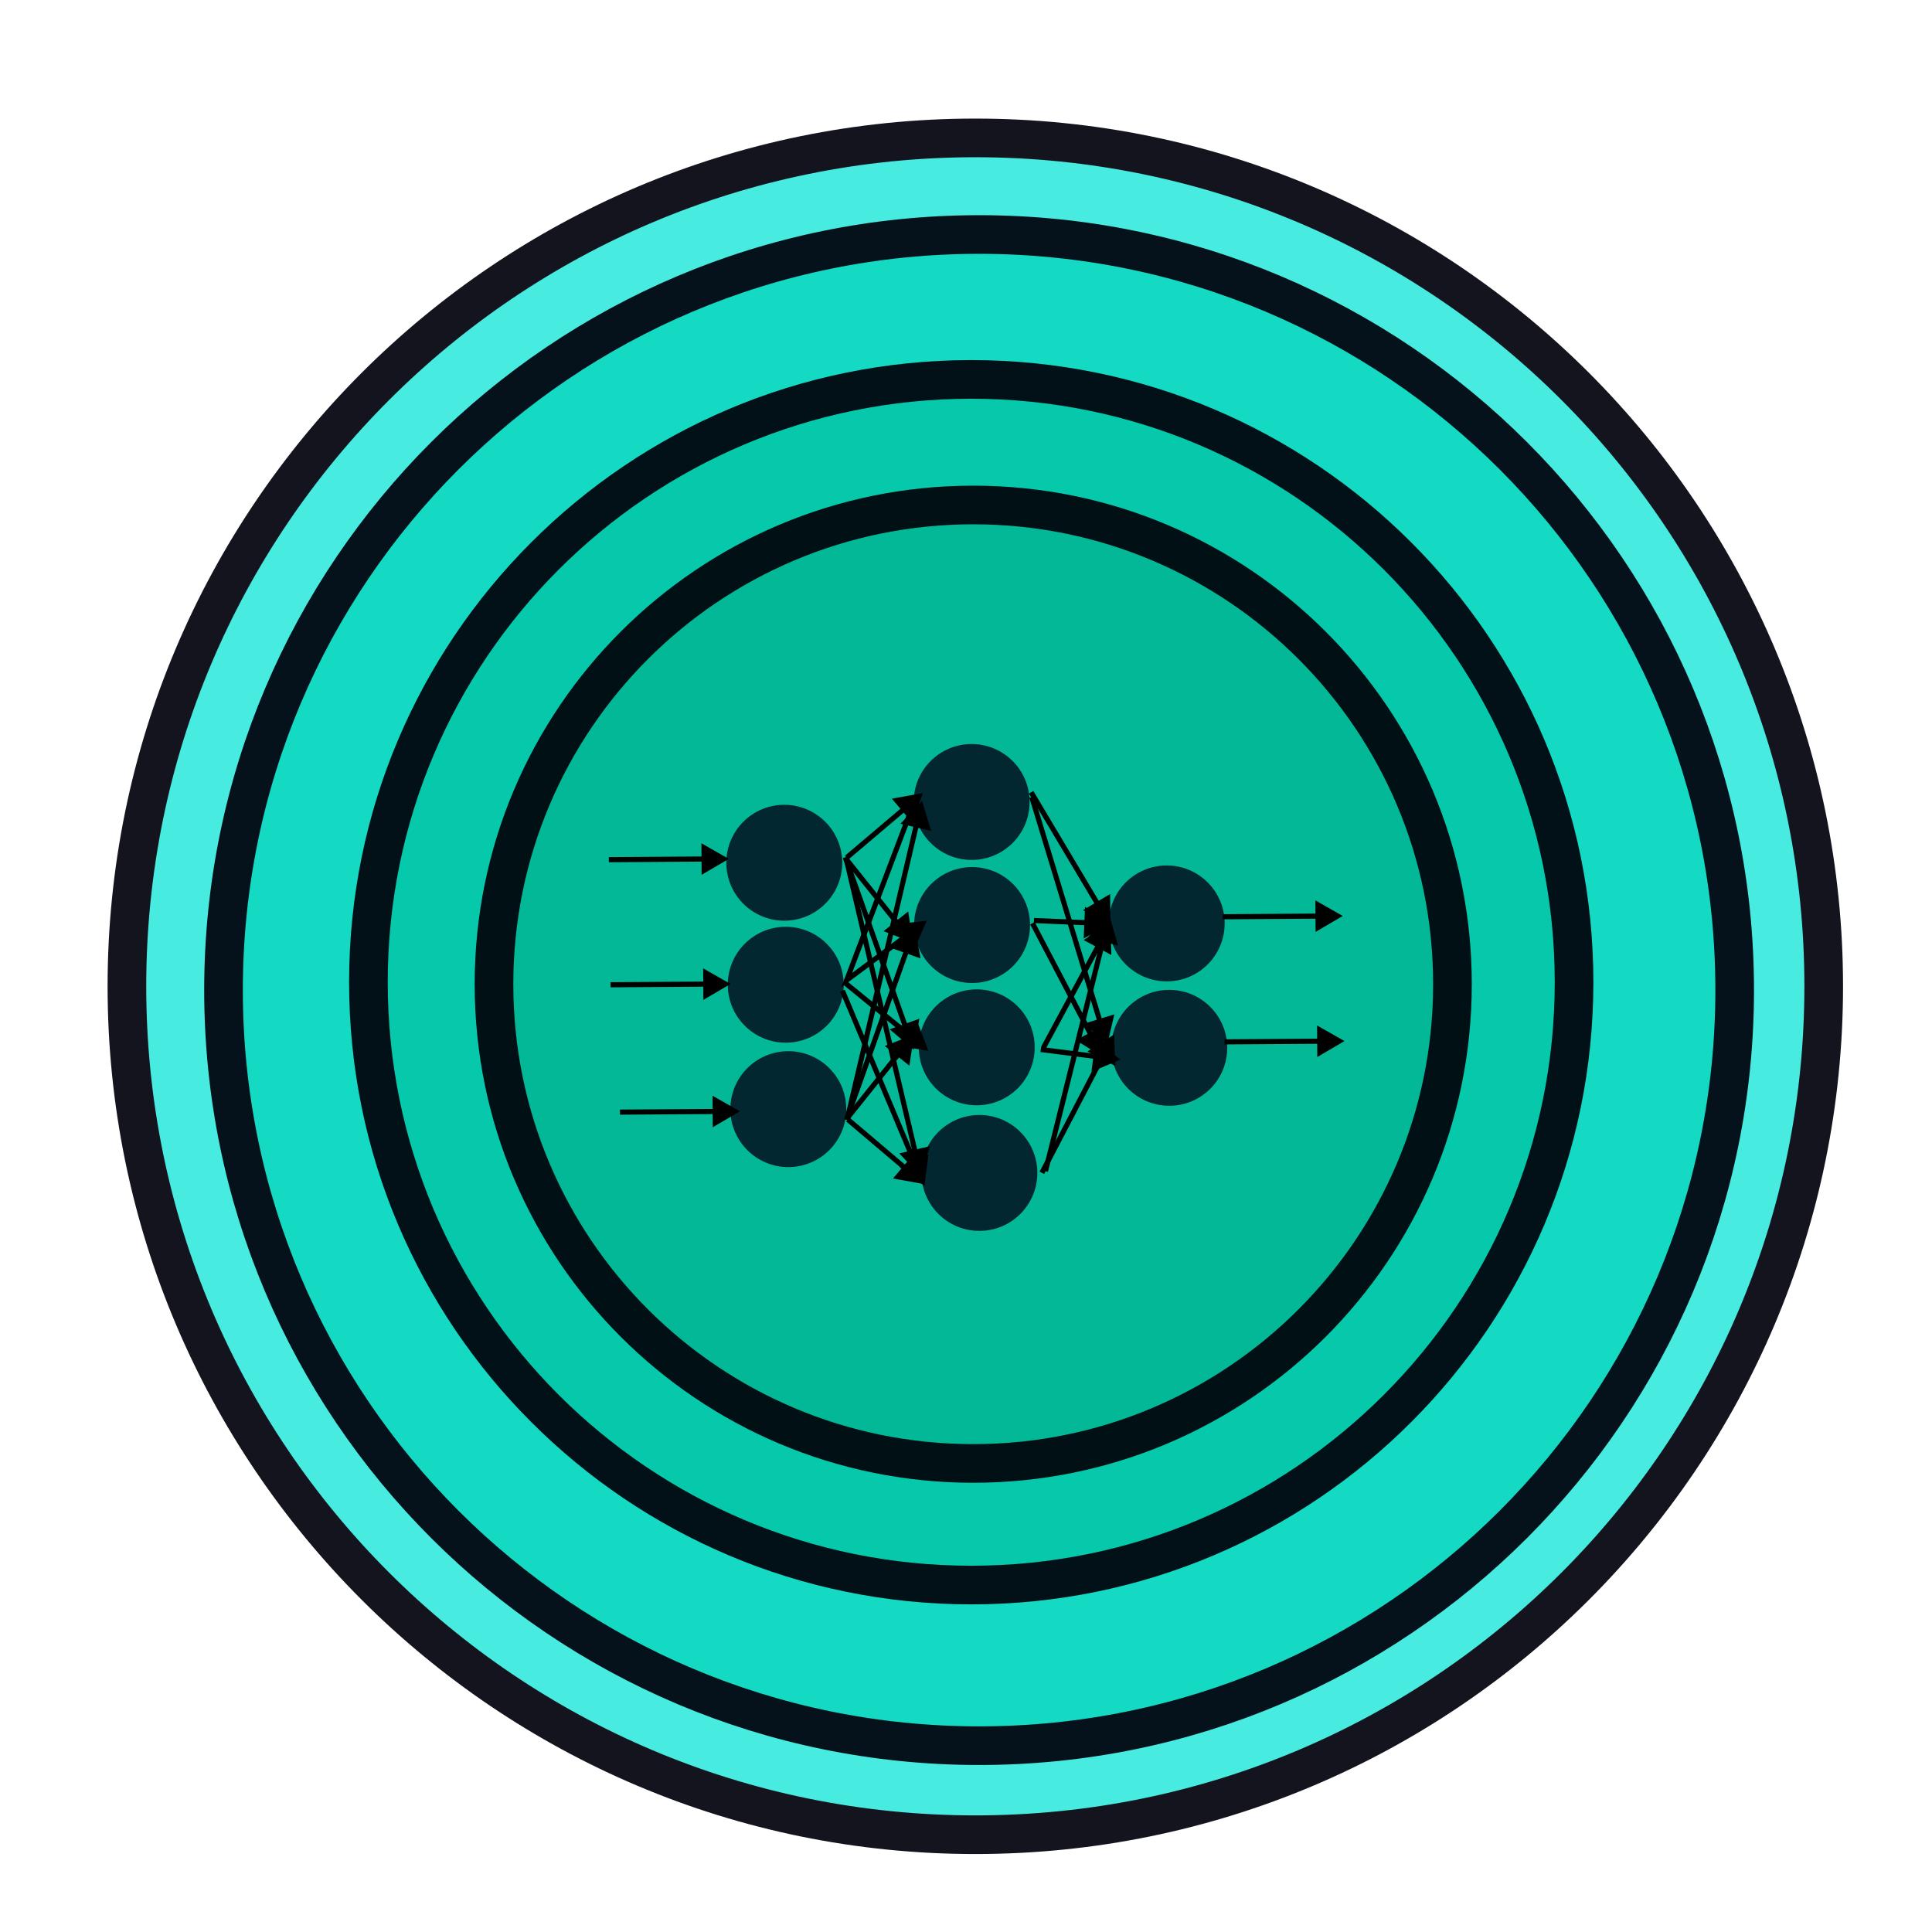
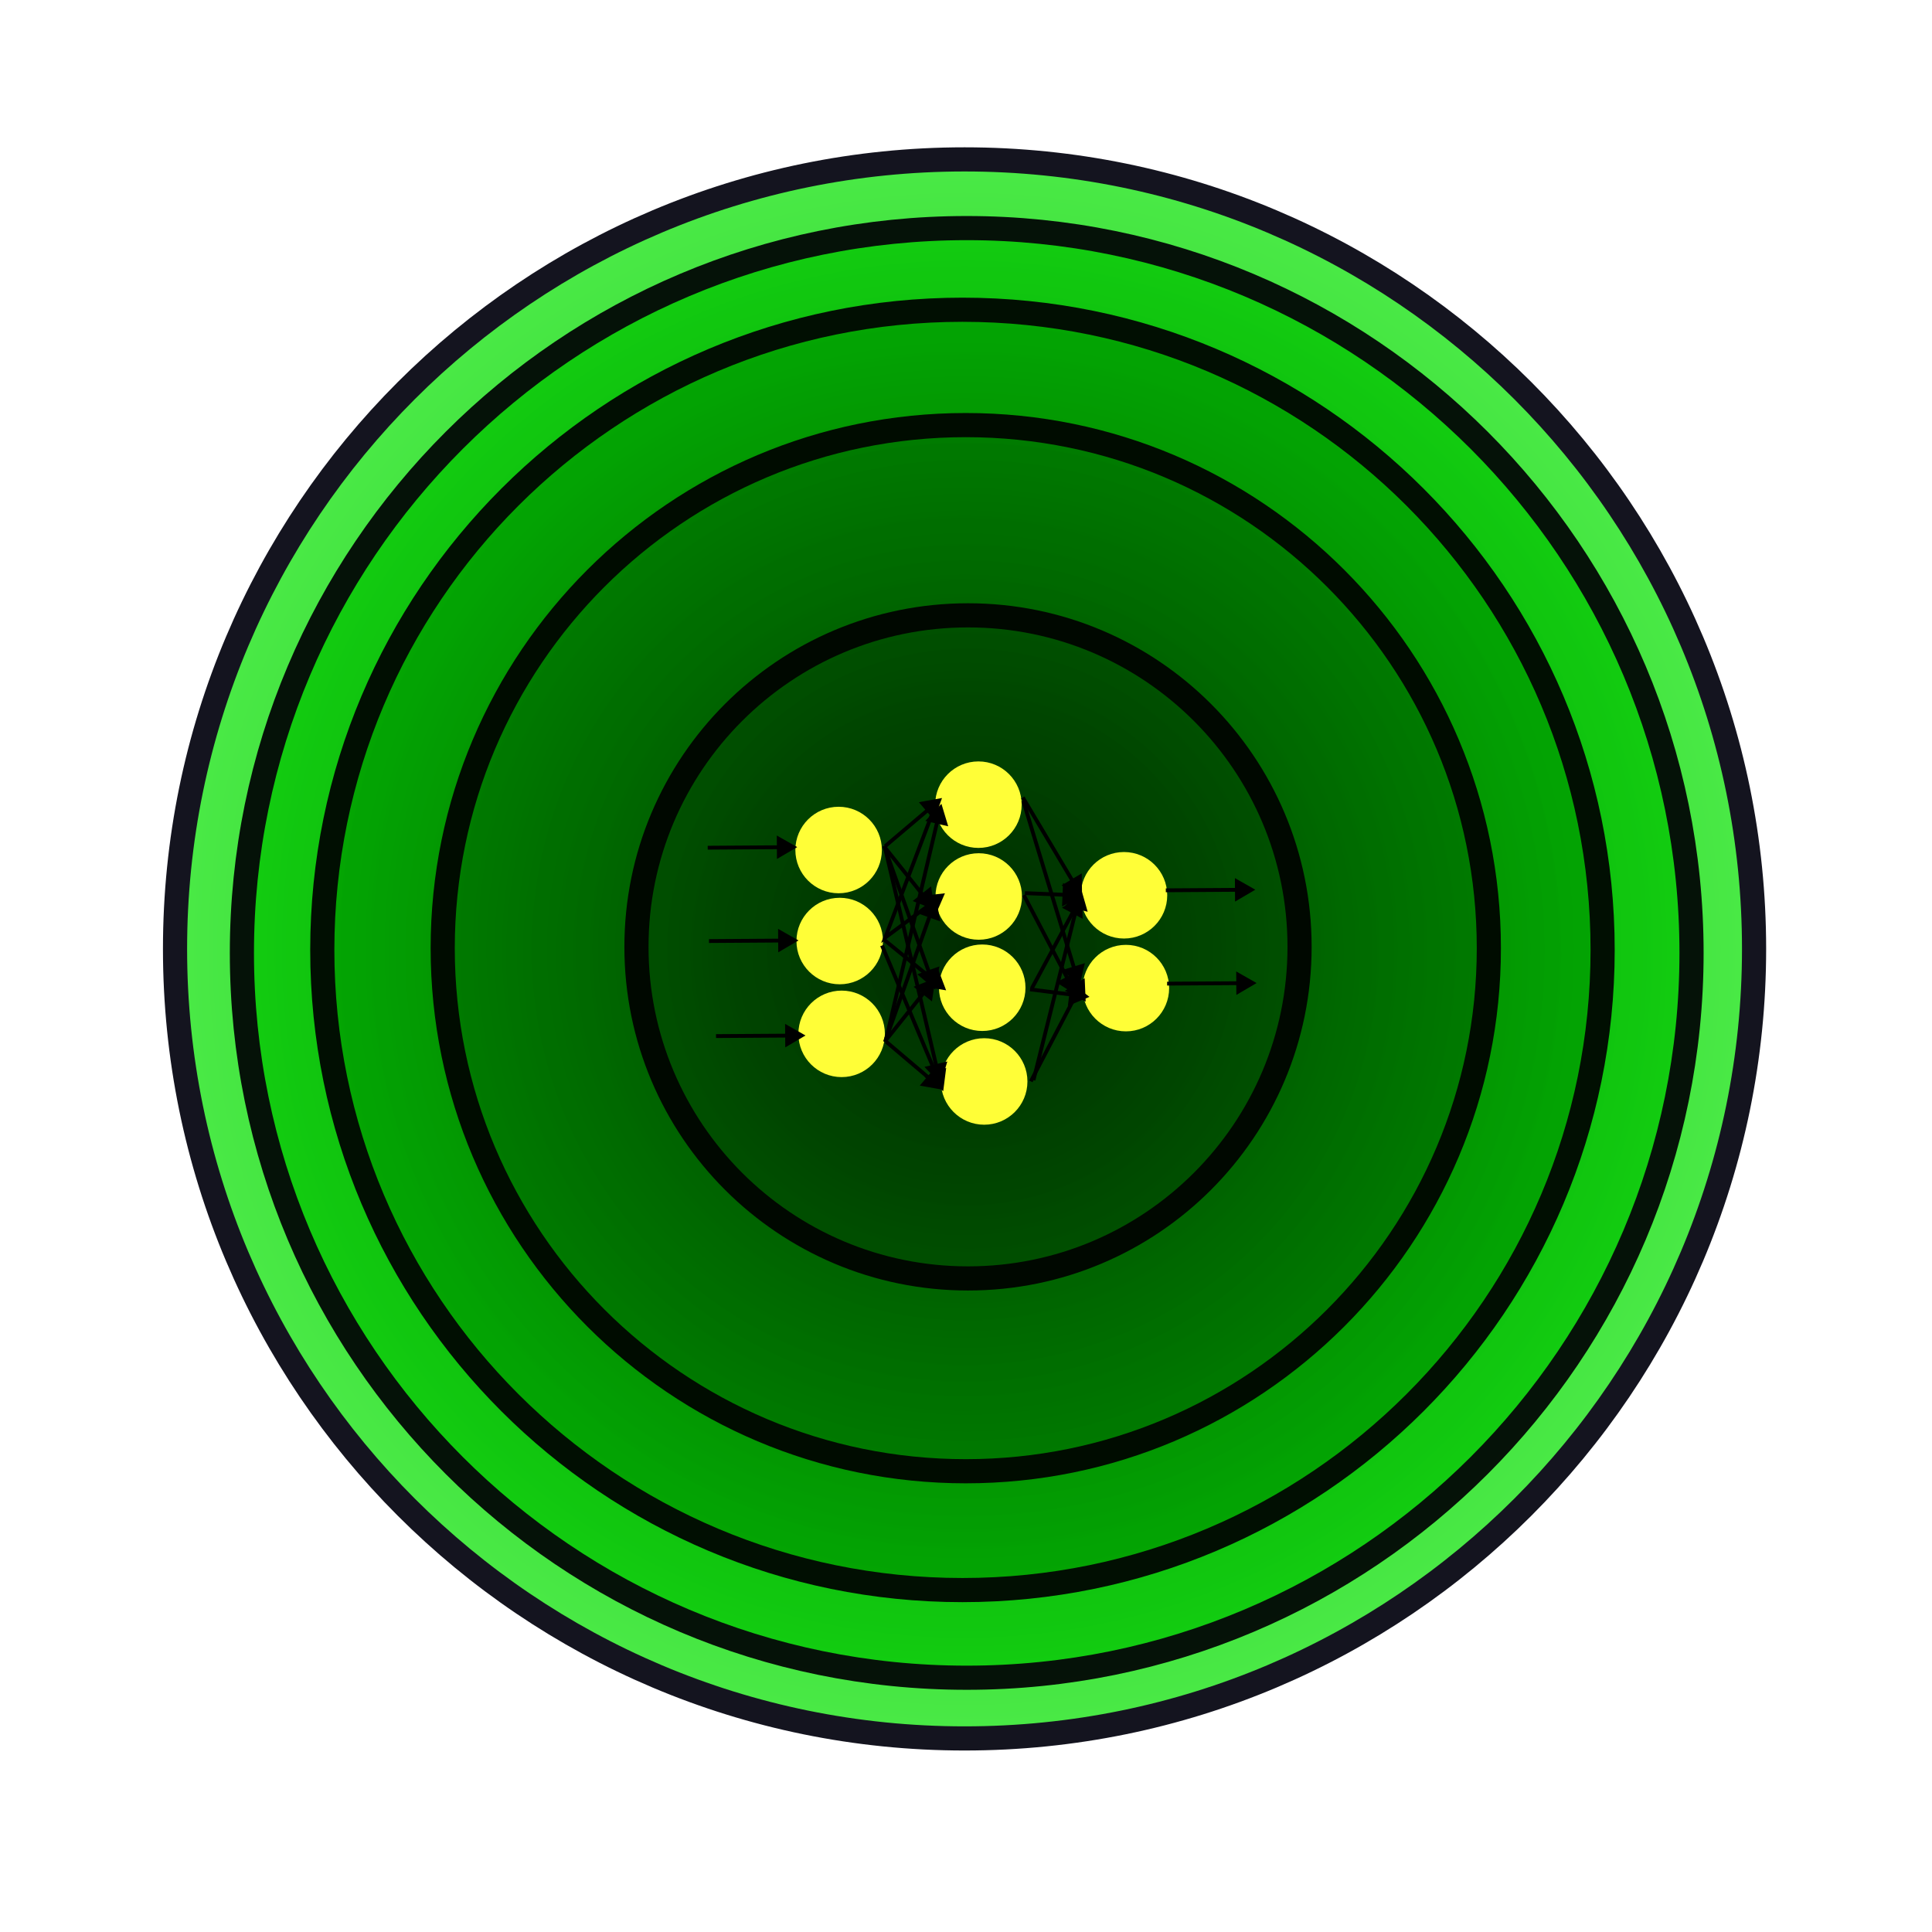
- <svg xmlns="http://www.w3.org/2000/svg" width="100mm" height="100mm" viewBox="0 0 100 100">
-   <defs>
+ <svg xmlns="http://www.w3.org/2000/svg" xmlns:xlink="http://www.w3.org/1999/xlink" width="200mm" height="200mm" viewBox="0 0 200 200" version="1.1" id="svg55">
+   <defs id="defs20">
+     <linearGradient id="linearGradient55">
+       <stop style="stop-color:#18b418;stop-opacity:1;" offset="0" id="stop55" />
+       <stop style="stop-color:#4beb47;stop-opacity:1;" offset="1" id="stop56" />
+     </linearGradient>
    <marker id="a" markerHeight="1" markerWidth="1" orient="auto-start-reverse" preserveAspectRatio="xMidYMid" refX="0" refY="0" style="overflow:visible" viewBox="0 0 1 1">
-       <path d="m5.77 0-8.65 5V-5Z" style="fill:context-stroke;fill-rule:evenodd;stroke:context-stroke;stroke-width:1pt" transform="scale(.5)" />
+       <path d="M 5.77,0 -2.88,5 V -5 Z" style="fill:context-stroke;fill-rule:evenodd;stroke:context-stroke;stroke-width:1pt" transform="scale(0.5)" id="path1" />
    </marker>
    <marker id="b" markerHeight="1" markerWidth="1" orient="auto-start-reverse" preserveAspectRatio="xMidYMid" refX="0" refY="0" style="overflow:visible" viewBox="0 0 1 1">
-       <path d="m5.77 0-8.65 5V-5Z" style="fill:context-stroke;fill-rule:evenodd;stroke:context-stroke;stroke-width:1pt" transform="scale(.5)" />
+       <path d="M 5.77,0 -2.88,5 V -5 Z" style="fill:context-stroke;fill-rule:evenodd;stroke:context-stroke;stroke-width:1pt" transform="scale(0.5)" id="path2" />
    </marker>
    <marker id="c" markerHeight="1" markerWidth="1" orient="auto-start-reverse" preserveAspectRatio="xMidYMid" refX="0" refY="0" style="overflow:visible" viewBox="0 0 1 1">
-       <path d="m5.77 0-8.65 5V-5Z" style="fill:context-stroke;fill-rule:evenodd;stroke:context-stroke;stroke-width:1pt" transform="scale(.5)" />
+       <path d="M 5.77,0 -2.88,5 V -5 Z" style="fill:context-stroke;fill-rule:evenodd;stroke:context-stroke;stroke-width:1pt" transform="scale(0.5)" id="path3" />
    </marker>
    <marker id="i" markerHeight="1" markerWidth="1" orient="auto-start-reverse" preserveAspectRatio="xMidYMid" refX="0" refY="0" style="overflow:visible" viewBox="0 0 1 1">
-       <path d="m5.77 0-8.65 5V-5Z" style="fill:context-stroke;fill-rule:evenodd;stroke:context-stroke;stroke-width:1pt" transform="scale(.5)" />
+       <path d="M 5.77,0 -2.88,5 V -5 Z" style="fill:context-stroke;fill-rule:evenodd;stroke:context-stroke;stroke-width:1pt" transform="scale(0.5)" id="path4" />
    </marker>
    <marker id="h" markerHeight="1" markerWidth="1" orient="auto-start-reverse" preserveAspectRatio="xMidYMid" refX="0" refY="0" style="overflow:visible" viewBox="0 0 1 1">
-       <path d="m5.77 0-8.65 5V-5Z" style="fill:context-stroke;fill-rule:evenodd;stroke:context-stroke;stroke-width:1pt" transform="scale(.5)" />
+       <path d="M 5.77,0 -2.88,5 V -5 Z" style="fill:context-stroke;fill-rule:evenodd;stroke:context-stroke;stroke-width:1pt" transform="scale(0.5)" id="path5" />
    </marker>
    <marker id="f" markerHeight="1" markerWidth="1" orient="auto-start-reverse" preserveAspectRatio="xMidYMid" refX="0" refY="0" style="overflow:visible" viewBox="0 0 1 1">
-       <path d="m5.77 0-8.65 5V-5Z" style="fill:context-stroke;fill-rule:evenodd;stroke:context-stroke;stroke-width:1pt" transform="scale(.5)" />
+       <path d="M 5.77,0 -2.88,5 V -5 Z" style="fill:context-stroke;fill-rule:evenodd;stroke:context-stroke;stroke-width:1pt" transform="scale(0.5)" id="path6" />
    </marker>
    <marker id="g" markerHeight="1" markerWidth="1" orient="auto-start-reverse" preserveAspectRatio="xMidYMid" refX="0" refY="0" style="overflow:visible" viewBox="0 0 1 1">
-       <path d="m5.77 0-8.65 5V-5Z" style="fill:context-stroke;fill-rule:evenodd;stroke:context-stroke;stroke-width:1pt" transform="scale(.5)" />
+       <path d="M 5.77,0 -2.88,5 V -5 Z" style="fill:context-stroke;fill-rule:evenodd;stroke:context-stroke;stroke-width:1pt" transform="scale(0.5)" id="path7" />
    </marker>
    <marker id="k" markerHeight="1" markerWidth="1" orient="auto-start-reverse" preserveAspectRatio="xMidYMid" refX="0" refY="0" style="overflow:visible" viewBox="0 0 1 1">
-       <path d="m5.77 0-8.65 5V-5Z" style="fill:context-stroke;fill-rule:evenodd;stroke:context-stroke;stroke-width:1pt" transform="scale(.5)" />
+       <path d="M 5.77,0 -2.88,5 V -5 Z" style="fill:context-stroke;fill-rule:evenodd;stroke:context-stroke;stroke-width:1pt" transform="scale(0.5)" id="path8" />
    </marker>
    <marker id="m" markerHeight="1" markerWidth="1" orient="auto-start-reverse" preserveAspectRatio="xMidYMid" refX="0" refY="0" style="overflow:visible" viewBox="0 0 1 1">
-       <path d="m5.77 0-8.65 5V-5Z" style="fill:context-stroke;fill-rule:evenodd;stroke:context-stroke;stroke-width:1pt" transform="scale(.5)" />
+       <path d="M 5.77,0 -2.88,5 V -5 Z" style="fill:context-stroke;fill-rule:evenodd;stroke:context-stroke;stroke-width:1pt" transform="scale(0.5)" id="path9" />
    </marker>
    <marker id="l" markerHeight="1" markerWidth="1" orient="auto-start-reverse" preserveAspectRatio="xMidYMid" refX="0" refY="0" style="overflow:visible" viewBox="0 0 1 1">
-       <path d="m5.77 0-8.65 5V-5Z" style="fill:context-stroke;fill-rule:evenodd;stroke:context-stroke;stroke-width:1pt" transform="scale(.5)" />
+       <path d="M 5.77,0 -2.88,5 V -5 Z" style="fill:context-stroke;fill-rule:evenodd;stroke:context-stroke;stroke-width:1pt" transform="scale(0.5)" id="path10" />
    </marker>
    <marker id="j" markerHeight="1" markerWidth="1" orient="auto-start-reverse" preserveAspectRatio="xMidYMid" refX="0" refY="0" style="overflow:visible" viewBox="0 0 1 1">
-       <path d="m5.77 0-8.65 5V-5Z" style="fill:context-stroke;fill-rule:evenodd;stroke:context-stroke;stroke-width:1pt" transform="scale(.5)" />
+       <path d="M 5.77,0 -2.88,5 V -5 Z" style="fill:context-stroke;fill-rule:evenodd;stroke:context-stroke;stroke-width:1pt" transform="scale(0.5)" id="path11" />
    </marker>
    <marker id="n" markerHeight="1" markerWidth="1" orient="auto-start-reverse" preserveAspectRatio="xMidYMid" refX="0" refY="0" style="overflow:visible" viewBox="0 0 1 1">
-       <path d="m5.77 0-8.65 5V-5Z" style="fill:context-stroke;fill-rule:evenodd;stroke:context-stroke;stroke-width:1pt" transform="scale(.5)" />
+       <path d="M 5.77,0 -2.88,5 V -5 Z" style="fill:context-stroke;fill-rule:evenodd;stroke:context-stroke;stroke-width:1pt" transform="scale(0.5)" id="path12" />
    </marker>
    <marker id="o" markerHeight="1" markerWidth="1" orient="auto-start-reverse" preserveAspectRatio="xMidYMid" refX="0" refY="0" style="overflow:visible" viewBox="0 0 1 1">
-       <path d="m5.77 0-8.65 5V-5Z" style="fill:context-stroke;fill-rule:evenodd;stroke:context-stroke;stroke-width:1pt" transform="scale(.5)" />
+       <path d="M 5.77,0 -2.88,5 V -5 Z" style="fill:context-stroke;fill-rule:evenodd;stroke:context-stroke;stroke-width:1pt" transform="scale(0.5)" id="path13" />
    </marker>
    <marker id="p" markerHeight="1" markerWidth="1" orient="auto-start-reverse" preserveAspectRatio="xMidYMid" refX="0" refY="0" style="overflow:visible" viewBox="0 0 1 1">
-       <path d="m5.77 0-8.65 5V-5Z" style="fill:context-stroke;fill-rule:evenodd;stroke:context-stroke;stroke-width:1pt" transform="scale(.5)" />
+       <path d="M 5.77,0 -2.88,5 V -5 Z" style="fill:context-stroke;fill-rule:evenodd;stroke:context-stroke;stroke-width:1pt" transform="scale(0.5)" id="path14" />
    </marker>
    <marker id="t" markerHeight="1" markerWidth="1" orient="auto-start-reverse" preserveAspectRatio="xMidYMid" refX="0" refY="0" style="overflow:visible" viewBox="0 0 1 1">
-       <path d="m5.77 0-8.65 5V-5Z" style="fill:context-stroke;fill-rule:evenodd;stroke:context-stroke;stroke-width:1pt" transform="scale(.5)" />
+       <path d="M 5.77,0 -2.88,5 V -5 Z" style="fill:context-stroke;fill-rule:evenodd;stroke:context-stroke;stroke-width:1pt" transform="scale(0.5)" id="path15" />
    </marker>
    <marker id="q" markerHeight="1" markerWidth="1" orient="auto-start-reverse" preserveAspectRatio="xMidYMid" refX="0" refY="0" style="overflow:visible" viewBox="0 0 1 1">
-       <path d="m5.77 0-8.65 5V-5Z" style="fill:context-stroke;fill-rule:evenodd;stroke:context-stroke;stroke-width:1pt" transform="scale(.5)" />
+       <path d="M 5.77,0 -2.88,5 V -5 Z" style="fill:context-stroke;fill-rule:evenodd;stroke:context-stroke;stroke-width:1pt" transform="scale(0.5)" id="path16" />
    </marker>
    <marker id="r" markerHeight="1" markerWidth="1" orient="auto-start-reverse" preserveAspectRatio="xMidYMid" refX="0" refY="0" style="overflow:visible" viewBox="0 0 1 1">
-       <path d="m5.77 0-8.65 5V-5Z" style="fill:context-stroke;fill-rule:evenodd;stroke:context-stroke;stroke-width:1pt" transform="scale(.5)" />
+       <path d="M 5.77,0 -2.88,5 V -5 Z" style="fill:context-stroke;fill-rule:evenodd;stroke:context-stroke;stroke-width:1pt" transform="scale(0.5)" id="path17" />
    </marker>
    <marker id="s" markerHeight="1" markerWidth="1" orient="auto-start-reverse" preserveAspectRatio="xMidYMid" refX="0" refY="0" style="overflow:visible" viewBox="0 0 1 1">
-       <path d="m5.77 0-8.65 5V-5Z" style="fill:context-stroke;fill-rule:evenodd;stroke:context-stroke;stroke-width:1pt" transform="scale(.5)" />
+       <path d="M 5.77,0 -2.88,5 V -5 Z" style="fill:context-stroke;fill-rule:evenodd;stroke:context-stroke;stroke-width:1pt" transform="scale(0.5)" id="path18" />
    </marker>
    <marker id="d" markerHeight="1" markerWidth="1" orient="auto-start-reverse" preserveAspectRatio="xMidYMid" refX="0" refY="0" style="overflow:visible" viewBox="0 0 1 1">
-       <path d="m5.77 0-8.65 5V-5Z" style="fill:context-stroke;fill-rule:evenodd;stroke:context-stroke;stroke-width:1pt" transform="scale(.5)" />
+       <path d="M 5.77,0 -2.88,5 V -5 Z" style="fill:context-stroke;fill-rule:evenodd;stroke:context-stroke;stroke-width:1pt" transform="scale(0.5)" id="path19" />
    </marker>
    <marker id="e" markerHeight="1" markerWidth="1" orient="auto-start-reverse" preserveAspectRatio="xMidYMid" refX="0" refY="0" style="overflow:visible" viewBox="0 0 1 1">
-       <path d="m5.77 0-8.65 5V-5Z" style="fill:context-stroke;fill-rule:evenodd;stroke:context-stroke;stroke-width:1pt" transform="scale(.5)" />
+       <path d="M 5.77,0 -2.88,5 V -5 Z" style="fill:context-stroke;fill-rule:evenodd;stroke:context-stroke;stroke-width:1pt" transform="scale(0.5)" id="path20" />
    </marker>
+     <radialGradient xlink:href="#linearGradient55" id="radialGradient61" gradientUnits="userSpaceOnUse" cx="49.913" cy="49.913" fx="49.913" fy="49.913" r="44.913" gradientTransform="matrix(1.861212,0,0,1.861212,6.95102,5.332579)" />
+     <radialGradient xlink:href="#linearGradient55" id="radialGradient62" gradientUnits="userSpaceOnUse" cx="49.913" cy="49.913" fx="49.913" fy="49.913" r="44.913" gradientTransform="matrix(1.918556,0,0,1.918556,3.937102,2.508362)" />
+     <radialGradient xlink:href="#linearGradient55" id="radialGradient63" gradientUnits="userSpaceOnUse" cx="49.913" cy="49.913" fx="49.913" fy="49.913" r="44.913" gradientTransform="matrix(2.123904,0,0,2.123904,-5.928832,-7.228576)" />
+     <radialGradient xlink:href="#linearGradient55" id="radialGradient64" gradientUnits="userSpaceOnUse" cx="49.913" cy="49.913" fx="49.913" fy="49.913" r="44.913" gradientTransform="matrix(1.383667,0,0,1.383667,31.29531,29.10777)" />
+     <radialGradient xlink:href="#linearGradient55" id="radialGradient64-3" gradientUnits="userSpaceOnUse" cx="49.913" cy="49.913" fx="49.913" fy="49.913" r="44.913" gradientTransform="matrix(2.182966,0,0,2.182966,-8.745464,-10.56888)" />
  </defs>
-   <g style="fill:#47ebdf;fill-opacity:1" transform="translate(.569 1.138)">
-     <circle cx="49.913" cy="49.913" r="43.913" style="mix-blend-mode:multiply;fill:#47ebdf;fill-opacity:1;stroke:#14141f;stroke-width:2;stroke-linejoin:round;stroke-dasharray:none;stroke-dashoffset:0;stroke-opacity:1;paint-order:normal" />
-     <circle cx="50.109" cy="50.109" r="39.109" style="mix-blend-mode:multiply;fill:#47ebdf;fill-opacity:1;stroke:#14141f;stroke-width:2;stroke-linejoin:round;stroke-dasharray:none;stroke-dashoffset:0;stroke-opacity:1;paint-order:normal" />
-     <circle cx="49.702" cy="49.702" r="31.202" style="mix-blend-mode:multiply;fill:#47ebdf;fill-opacity:1;stroke:#14141f;stroke-width:2;stroke-linejoin:round;stroke-dasharray:none;stroke-dashoffset:0;stroke-opacity:1;paint-order:normal" />
-     <circle cx="49.805" cy="49.805" r="24.805" style="mix-blend-mode:multiply;fill:#47ebdf;fill-opacity:1;stroke:#14141f;stroke-width:2;stroke-linejoin:round;stroke-dasharray:none;stroke-dashoffset:0;stroke-opacity:1;paint-order:normal" />
+   <g id="g64" style="stroke-width:2.5;stroke-dasharray:none">
+     <circle cx="99.85" cy="98.231" r="81.731" style="mix-blend-mode:multiply;fill:url(#radialGradient61);fill-opacity:1;stroke:#14141f;stroke-width:2.5;stroke-linejoin:round;stroke-dasharray:none;stroke-dashoffset:0;stroke-opacity:1;paint-order:normal" id="circle20" />
+     <circle cx="100.074" cy="98.645" r="75.033" style="mix-blend-mode:multiply;fill:url(#radialGradient62);fill-opacity:1;stroke:#14141f;stroke-width:2.5;stroke-linejoin:round;stroke-dasharray:none;stroke-dashoffset:0;stroke-opacity:1;paint-order:normal" id="circle21" />
+     <circle cx="99.633" cy="98.334" r="66.27" style="mix-blend-mode:multiply;fill:url(#radialGradient63);fill-opacity:1;stroke:#14141f;stroke-width:2.5;stroke-linejoin:round;stroke-dasharray:none;stroke-dashoffset:0;stroke-opacity:1;paint-order:normal" id="circle22" />
+     <circle cx="100.209" cy="98.021" r="34.322" style="mix-blend-mode:multiply;fill:url(#radialGradient64);fill-opacity:1;stroke:#14141f;stroke-width:2.5;stroke-linejoin:round;stroke-dasharray:none;stroke-dashoffset:0;stroke-opacity:1;paint-order:normal" id="circle23" />
+     <circle cx="99.977" cy="98.154" r="54.148" style="mix-blend-mode:multiply;fill:url(#radialGradient64-3);fill-opacity:1;stroke:#14141f;stroke-width:2.5;stroke-linejoin:round;stroke-dasharray:none;stroke-dashoffset:0;stroke-opacity:1;paint-order:normal" id="circle23-3" />
  </g>
-   <g transform="translate(-.948 -.38)">
-     <circle cx="41.542" cy="45.036" r="3" style="fill:#032730;fill-opacity:1;stroke:none;stroke-width:2.062;stroke-linejoin:round;stroke-dasharray:none;stroke-dashoffset:0;stroke-opacity:1;paint-order:normal" />
-     <circle cx="41.618" cy="51.35" r="3" style="fill:#032730;fill-opacity:1;stroke:none;stroke-width:2.062;stroke-linejoin:round;stroke-dasharray:none;stroke-dashoffset:0;stroke-opacity:1;paint-order:normal" />
-     <circle cx="41.751" cy="57.789" r="3" style="fill:#032730;fill-opacity:1;stroke:none;stroke-width:2.062;stroke-linejoin:round;stroke-dasharray:none;stroke-dashoffset:0;stroke-opacity:1;paint-order:normal" />
-     <circle cx="51.24" cy="41.891" r="3" style="fill:#032730;fill-opacity:1;stroke:none;stroke-width:2.062;stroke-linejoin:round;stroke-dasharray:none;stroke-dashoffset:0;stroke-opacity:1;paint-order:normal" />
-     <circle cx="51.262" cy="48.26" r="3" style="fill:#032730;fill-opacity:1;stroke:none;stroke-width:2.062;stroke-linejoin:round;stroke-dasharray:none;stroke-dashoffset:0;stroke-opacity:1;paint-order:normal" />
-     <circle cx="51.504" cy="54.59" r="3" style="fill:#032730;fill-opacity:1;stroke:none;stroke-width:2.062;stroke-linejoin:round;stroke-dasharray:none;stroke-dashoffset:0;stroke-opacity:1;paint-order:normal" />
-     <circle cx="51.64" cy="61.091" r="3" style="fill:#032730;fill-opacity:1;stroke:none;stroke-width:2.062;stroke-linejoin:round;stroke-dasharray:none;stroke-dashoffset:0;stroke-opacity:1;paint-order:normal" />
-     <circle cx="61.337" cy="48.176" r="3" style="fill:#032730;fill-opacity:1;stroke:none;stroke-width:2.062;stroke-linejoin:round;stroke-dasharray:none;stroke-dashoffset:0;stroke-opacity:1;paint-order:normal" />
-     <circle cx="61.469" cy="54.615" r="3" style="fill:#032730;fill-opacity:1;stroke:none;stroke-width:2.062;stroke-linejoin:round;stroke-dasharray:none;stroke-dashoffset:0;stroke-opacity:1;paint-order:normal" />
-     <path d="m33.038 57.943 5.267-.035" style="fill:none;stroke:#000;stroke-width:.265px;stroke-linecap:butt;stroke-linejoin:miter;stroke-opacity:1;marker-end:url(#a)" />
-     <path d="m32.551 51.351 5.268-.035" style="fill:none;stroke:#000;stroke-width:.265px;stroke-linecap:butt;stroke-linejoin:miter;stroke-opacity:1;marker-end:url(#b)" />
-     <path d="m32.462 44.877 5.267-.036" style="fill:none;stroke:#000;stroke-width:.265px;stroke-linecap:butt;stroke-linejoin:miter;stroke-opacity:1;marker-end:url(#c)" />
-     <path d="m64.328 54.306 5.268-.035" style="fill:none;stroke:#000;stroke-width:.265px;stroke-linecap:butt;stroke-linejoin:miter;stroke-opacity:1;marker-end:url(#d)" />
-     <path d="m64.239 47.831 5.268-.035" style="fill:none;stroke:#000;stroke-width:.265px;stroke-linecap:butt;stroke-linejoin:miter;stroke-opacity:1;marker-end:url(#e)" />
-     <path d="m54.95 54.62 3.026-5.611" style="fill:none;stroke:#000;stroke-width:.265px;stroke-linecap:butt;stroke-linejoin:miter;stroke-opacity:1;marker-end:url(#f)" />
-     <path d="m55.06 61.001 3.081-12.335" style="fill:none;stroke:#000;stroke-width:.265px;stroke-linecap:butt;stroke-linejoin:miter;stroke-opacity:1;marker-end:url(#g)" />
-     <path d="m54.464 48.027 3.08.13" style="fill:none;stroke:#000;stroke-width:.265px;stroke-linecap:butt;stroke-linejoin:miter;stroke-opacity:1;marker-end:url(#h)" />
-     <path d="m54.32 41.389 3.627 6.087" style="fill:none;stroke:#000;stroke-width:.265px;stroke-linecap:butt;stroke-linejoin:miter;stroke-opacity:1;marker-end:url(#i)" />
-     <path d="m54.82 54.703 3.19.402" style="fill:none;stroke:#000;stroke-width:.265px;stroke-linecap:butt;stroke-linejoin:miter;stroke-opacity:1;marker-end:url(#j)" />
-     <path d="m54.875 61.084 3.3-6.322" style="fill:none;stroke:#000;stroke-width:.265px;stroke-linecap:butt;stroke-linejoin:miter;stroke-opacity:1;marker-end:url(#k)" />
-     <path d="m54.388 48.165 3.19 6.087" style="fill:none;stroke:#000;stroke-width:.265px;stroke-linecap:butt;stroke-linejoin:miter;stroke-opacity:1;marker-end:url(#l)" />
-     <path d="m54.353 41.636 3.628 11.936" style="fill:none;stroke:#000;stroke-width:.265px;stroke-linecap:butt;stroke-linejoin:miter;stroke-opacity:1;marker-end:url(#m)" />
-     <path d="m44.771 44.771 3.226-2.733" style="fill:none;stroke:#000;stroke-width:.265px;stroke-linecap:butt;stroke-linejoin:miter;stroke-opacity:1;marker-end:url(#a)" />
-     <path d="m44.77 44.88 2.842 3.554" style="fill:none;stroke:#000;stroke-width:.265px;stroke-linecap:butt;stroke-linejoin:miter;stroke-opacity:1;marker-end:url(#n)" />
-     <path d="m44.698 44.751 3.225 9.075" style="fill:none;stroke:#000;stroke-width:.265px;stroke-linecap:butt;stroke-linejoin:miter;stroke-opacity:1;marker-end:url(#o)" />
-     <path d="m44.734 44.77 3.663 15.58" style="fill:none;stroke:#000;stroke-width:.265px;stroke-linecap:butt;stroke-linejoin:miter;stroke-opacity:1;marker-end:url(#p)" />
-     <path d="m44.832 58.325 3.225 2.734" style="fill:none;stroke:#000;stroke-width:.265px;stroke-linecap:butt;stroke-linejoin:miter;stroke-opacity:1;marker-end:url(#q)" />
-     <path d="m44.83 58.217 2.843-3.554" style="fill:none;stroke:#000;stroke-width:.265px;stroke-linecap:butt;stroke-linejoin:miter;stroke-opacity:1;marker-end:url(#r)" />
-     <path d="m44.758 58.346 3.226-9.075" style="fill:none;stroke:#000;stroke-width:.265px;stroke-linecap:butt;stroke-linejoin:miter;stroke-opacity:1;marker-end:url(#s)" />
-     <path d="m44.795 58.327 3.663-15.58" style="fill:none;stroke:#000;stroke-width:.265px;stroke-linecap:butt;stroke-linejoin:miter;stroke-opacity:1;marker-end:url(#t)" />
-     <path d="m48.215 42.038-3.444 9.075 3.39-2.515" style="fill:none;stroke:#000;stroke-width:.265px;stroke-linecap:butt;stroke-linejoin:miter;stroke-opacity:1;marker-end:url(#b)" />
-     <path d="m44.717 51.277 3.553 2.897" style="fill:none;stroke:#000;stroke-width:.265px;stroke-linecap:butt;stroke-linejoin:miter;stroke-opacity:1;marker-end:url(#b)" />
-     <path d="m44.553 51.66 3.881 9.238" style="fill:none;stroke:#000;stroke-width:.265px;stroke-linecap:butt;stroke-linejoin:miter;stroke-opacity:1;marker-end:url(#b)" />
+   <g id="g60" transform="matrix(1.190184,0,0,1.190184,-19.23413,-20.4802)">
+     <circle cx="89.102" cy="91.14" r="3.762" style="fill:#fffe37;fill-opacity:1;stroke:none;stroke-width:2.585;stroke-linejoin:round;stroke-dasharray:none;stroke-dashoffset:0;stroke-opacity:1;paint-order:normal" id="circle24" />
+     <circle cx="89.197" cy="99.057" r="3.762" style="fill:#fffe37;fill-opacity:1;stroke:none;stroke-width:2.585;stroke-linejoin:round;stroke-dasharray:none;stroke-dashoffset:0;stroke-opacity:1;paint-order:normal" id="circle25" />
+     <circle cx="89.364" cy="107.13" r="3.762" style="fill:#fffe37;fill-opacity:1;stroke:none;stroke-width:2.585;stroke-linejoin:round;stroke-dasharray:none;stroke-dashoffset:0;stroke-opacity:1;paint-order:normal" id="circle26" />
+     <circle cx="101.262" cy="87.196" r="3.762" style="fill:#fffe37;fill-opacity:1;stroke:none;stroke-width:2.585;stroke-linejoin:round;stroke-dasharray:none;stroke-dashoffset:0;stroke-opacity:1;paint-order:normal" id="circle27" />
+     <circle cx="101.289" cy="95.182" r="3.762" style="fill:#fffe37;fill-opacity:1;stroke:none;stroke-width:2.585;stroke-linejoin:round;stroke-dasharray:none;stroke-dashoffset:0;stroke-opacity:1;paint-order:normal" id="circle28" />
+     <circle cx="101.593" cy="103.119" r="3.762" style="fill:#fffe37;fill-opacity:1;stroke:none;stroke-width:2.585;stroke-linejoin:round;stroke-dasharray:none;stroke-dashoffset:0;stroke-opacity:1;paint-order:normal" id="circle29" />
+     <circle cx="101.763" cy="111.271" r="3.762" style="fill:#fffe37;fill-opacity:1;stroke:none;stroke-width:2.585;stroke-linejoin:round;stroke-dasharray:none;stroke-dashoffset:0;stroke-opacity:1;paint-order:normal" id="circle30" />
+     <circle cx="113.922" cy="95.077" r="3.762" style="fill:#fffe37;fill-opacity:1;stroke:none;stroke-width:2.585;stroke-linejoin:round;stroke-dasharray:none;stroke-dashoffset:0;stroke-opacity:1;paint-order:normal" id="circle31" />
+     <circle cx="114.088" cy="103.151" r="3.762" style="fill:#fffe37;fill-opacity:1;stroke:none;stroke-width:2.585;stroke-linejoin:round;stroke-dasharray:none;stroke-dashoffset:0;stroke-opacity:1;paint-order:normal" id="circle32" />
+     <path d="m 78.439,107.324 6.604,-0.044" style="fill:none;stroke:#000000;stroke-width:0.332px;stroke-linecap:butt;stroke-linejoin:miter;stroke-opacity:1;marker-end:url(#a)" id="path32" />
+     <path d="m 77.828,99.058 6.605,-0.044" style="fill:none;stroke:#000000;stroke-width:0.332px;stroke-linecap:butt;stroke-linejoin:miter;stroke-opacity:1;marker-end:url(#b)" id="path33" />
+     <path d="m 77.716,90.94 6.604,-0.045" style="fill:none;stroke:#000000;stroke-width:0.332px;stroke-linecap:butt;stroke-linejoin:miter;stroke-opacity:1;marker-end:url(#c)" id="path34" />
+     <path d="m 117.673,102.763 6.605,-0.044" style="fill:none;stroke:#000000;stroke-width:0.332px;stroke-linecap:butt;stroke-linejoin:miter;stroke-opacity:1;marker-end:url(#d)" id="path35" />
+     <path d="m 117.561,94.644 6.605,-0.044" style="fill:none;stroke:#000000;stroke-width:0.332px;stroke-linecap:butt;stroke-linejoin:miter;stroke-opacity:1;marker-end:url(#e)" id="path36" />
+     <path d="m 105.914,103.157 3.794,-7.036" style="fill:none;stroke:#000000;stroke-width:0.332px;stroke-linecap:butt;stroke-linejoin:miter;stroke-opacity:1;marker-end:url(#f)" id="path37" />
+     <path d="m 106.052,111.158 3.863,-15.467" style="fill:none;stroke:#000000;stroke-width:0.332px;stroke-linecap:butt;stroke-linejoin:miter;stroke-opacity:1;marker-end:url(#g)" id="path38" />
+     <path d="m 105.304,94.89 3.862,0.163" style="fill:none;stroke:#000000;stroke-width:0.332px;stroke-linecap:butt;stroke-linejoin:miter;stroke-opacity:1;marker-end:url(#h)" id="path39" />
+     <path d="m 105.124,86.567 4.548,7.632" style="fill:none;stroke:#000000;stroke-width:0.332px;stroke-linecap:butt;stroke-linejoin:miter;stroke-opacity:1;marker-end:url(#i)" id="path40" />
+     <path d="m 105.751,103.261 4,0.504" style="fill:none;stroke:#000000;stroke-width:0.332px;stroke-linecap:butt;stroke-linejoin:miter;stroke-opacity:1;marker-end:url(#j)" id="path41" />
+     <path d="m 105.82,111.262 4.138,-7.927" style="fill:none;stroke:#000000;stroke-width:0.332px;stroke-linecap:butt;stroke-linejoin:miter;stroke-opacity:1;marker-end:url(#k)" id="path42" />
+     <path d="m 105.209,95.063 4,7.632" style="fill:none;stroke:#000000;stroke-width:0.332px;stroke-linecap:butt;stroke-linejoin:miter;stroke-opacity:1;marker-end:url(#l)" id="path43" />
+     <path d="m 105.165,86.876 4.549,14.966" style="fill:none;stroke:#000000;stroke-width:0.332px;stroke-linecap:butt;stroke-linejoin:miter;stroke-opacity:1;marker-end:url(#m)" id="path44" />
+     <path d="m 93.15,90.807 4.045,-3.427" style="fill:none;stroke:#000000;stroke-width:0.332px;stroke-linecap:butt;stroke-linejoin:miter;stroke-opacity:1;marker-end:url(#a)" id="path45" />
+     <path d="m 93.149,90.944 3.564,4.456" style="fill:none;stroke:#000000;stroke-width:0.332px;stroke-linecap:butt;stroke-linejoin:miter;stroke-opacity:1;marker-end:url(#n)" id="path46" />
+     <path d="m 93.059,90.782 4.044,11.379" style="fill:none;stroke:#000000;stroke-width:0.332px;stroke-linecap:butt;stroke-linejoin:miter;stroke-opacity:1;marker-end:url(#o)" id="path47" />
+     <path d="m 93.104,90.806 4.593,19.536" style="fill:none;stroke:#000000;stroke-width:0.332px;stroke-linecap:butt;stroke-linejoin:miter;stroke-opacity:1;marker-end:url(#p)" id="path48" />
+     <path d="m 93.227,107.803 4.044,3.428" style="fill:none;stroke:#000000;stroke-width:0.332px;stroke-linecap:butt;stroke-linejoin:miter;stroke-opacity:1;marker-end:url(#q)" id="path49" />
+     <path d="m 93.224,107.667 3.565,-4.456" style="fill:none;stroke:#000000;stroke-width:0.332px;stroke-linecap:butt;stroke-linejoin:miter;stroke-opacity:1;marker-end:url(#r)" id="path50" />
+     <path d="M 93.134,107.829 97.179,96.45" style="fill:none;stroke:#000000;stroke-width:0.332px;stroke-linecap:butt;stroke-linejoin:miter;stroke-opacity:1;marker-end:url(#s)" id="path51" />
+     <path d="M 93.181,107.805 97.774,88.27" style="fill:none;stroke:#000000;stroke-width:0.332px;stroke-linecap:butt;stroke-linejoin:miter;stroke-opacity:1;marker-end:url(#t)" id="path52" />
+     <path d="m 97.469,87.381 -4.318,11.379 4.251,-3.154" style="fill:none;stroke:#000000;stroke-width:0.332px;stroke-linecap:butt;stroke-linejoin:miter;stroke-opacity:1;marker-end:url(#b)" id="path53" />
+     <path d="m 93.083,98.965 4.455,3.633" style="fill:none;stroke:#000000;stroke-width:0.332px;stroke-linecap:butt;stroke-linejoin:miter;stroke-opacity:1;marker-end:url(#b)" id="path54" />
+     <path d="m 92.877,99.445 4.866,11.583" style="fill:none;stroke:#000000;stroke-width:0.332px;stroke-linecap:butt;stroke-linejoin:miter;stroke-opacity:1;marker-end:url(#b)" id="path55" />
  </g>
</svg>
